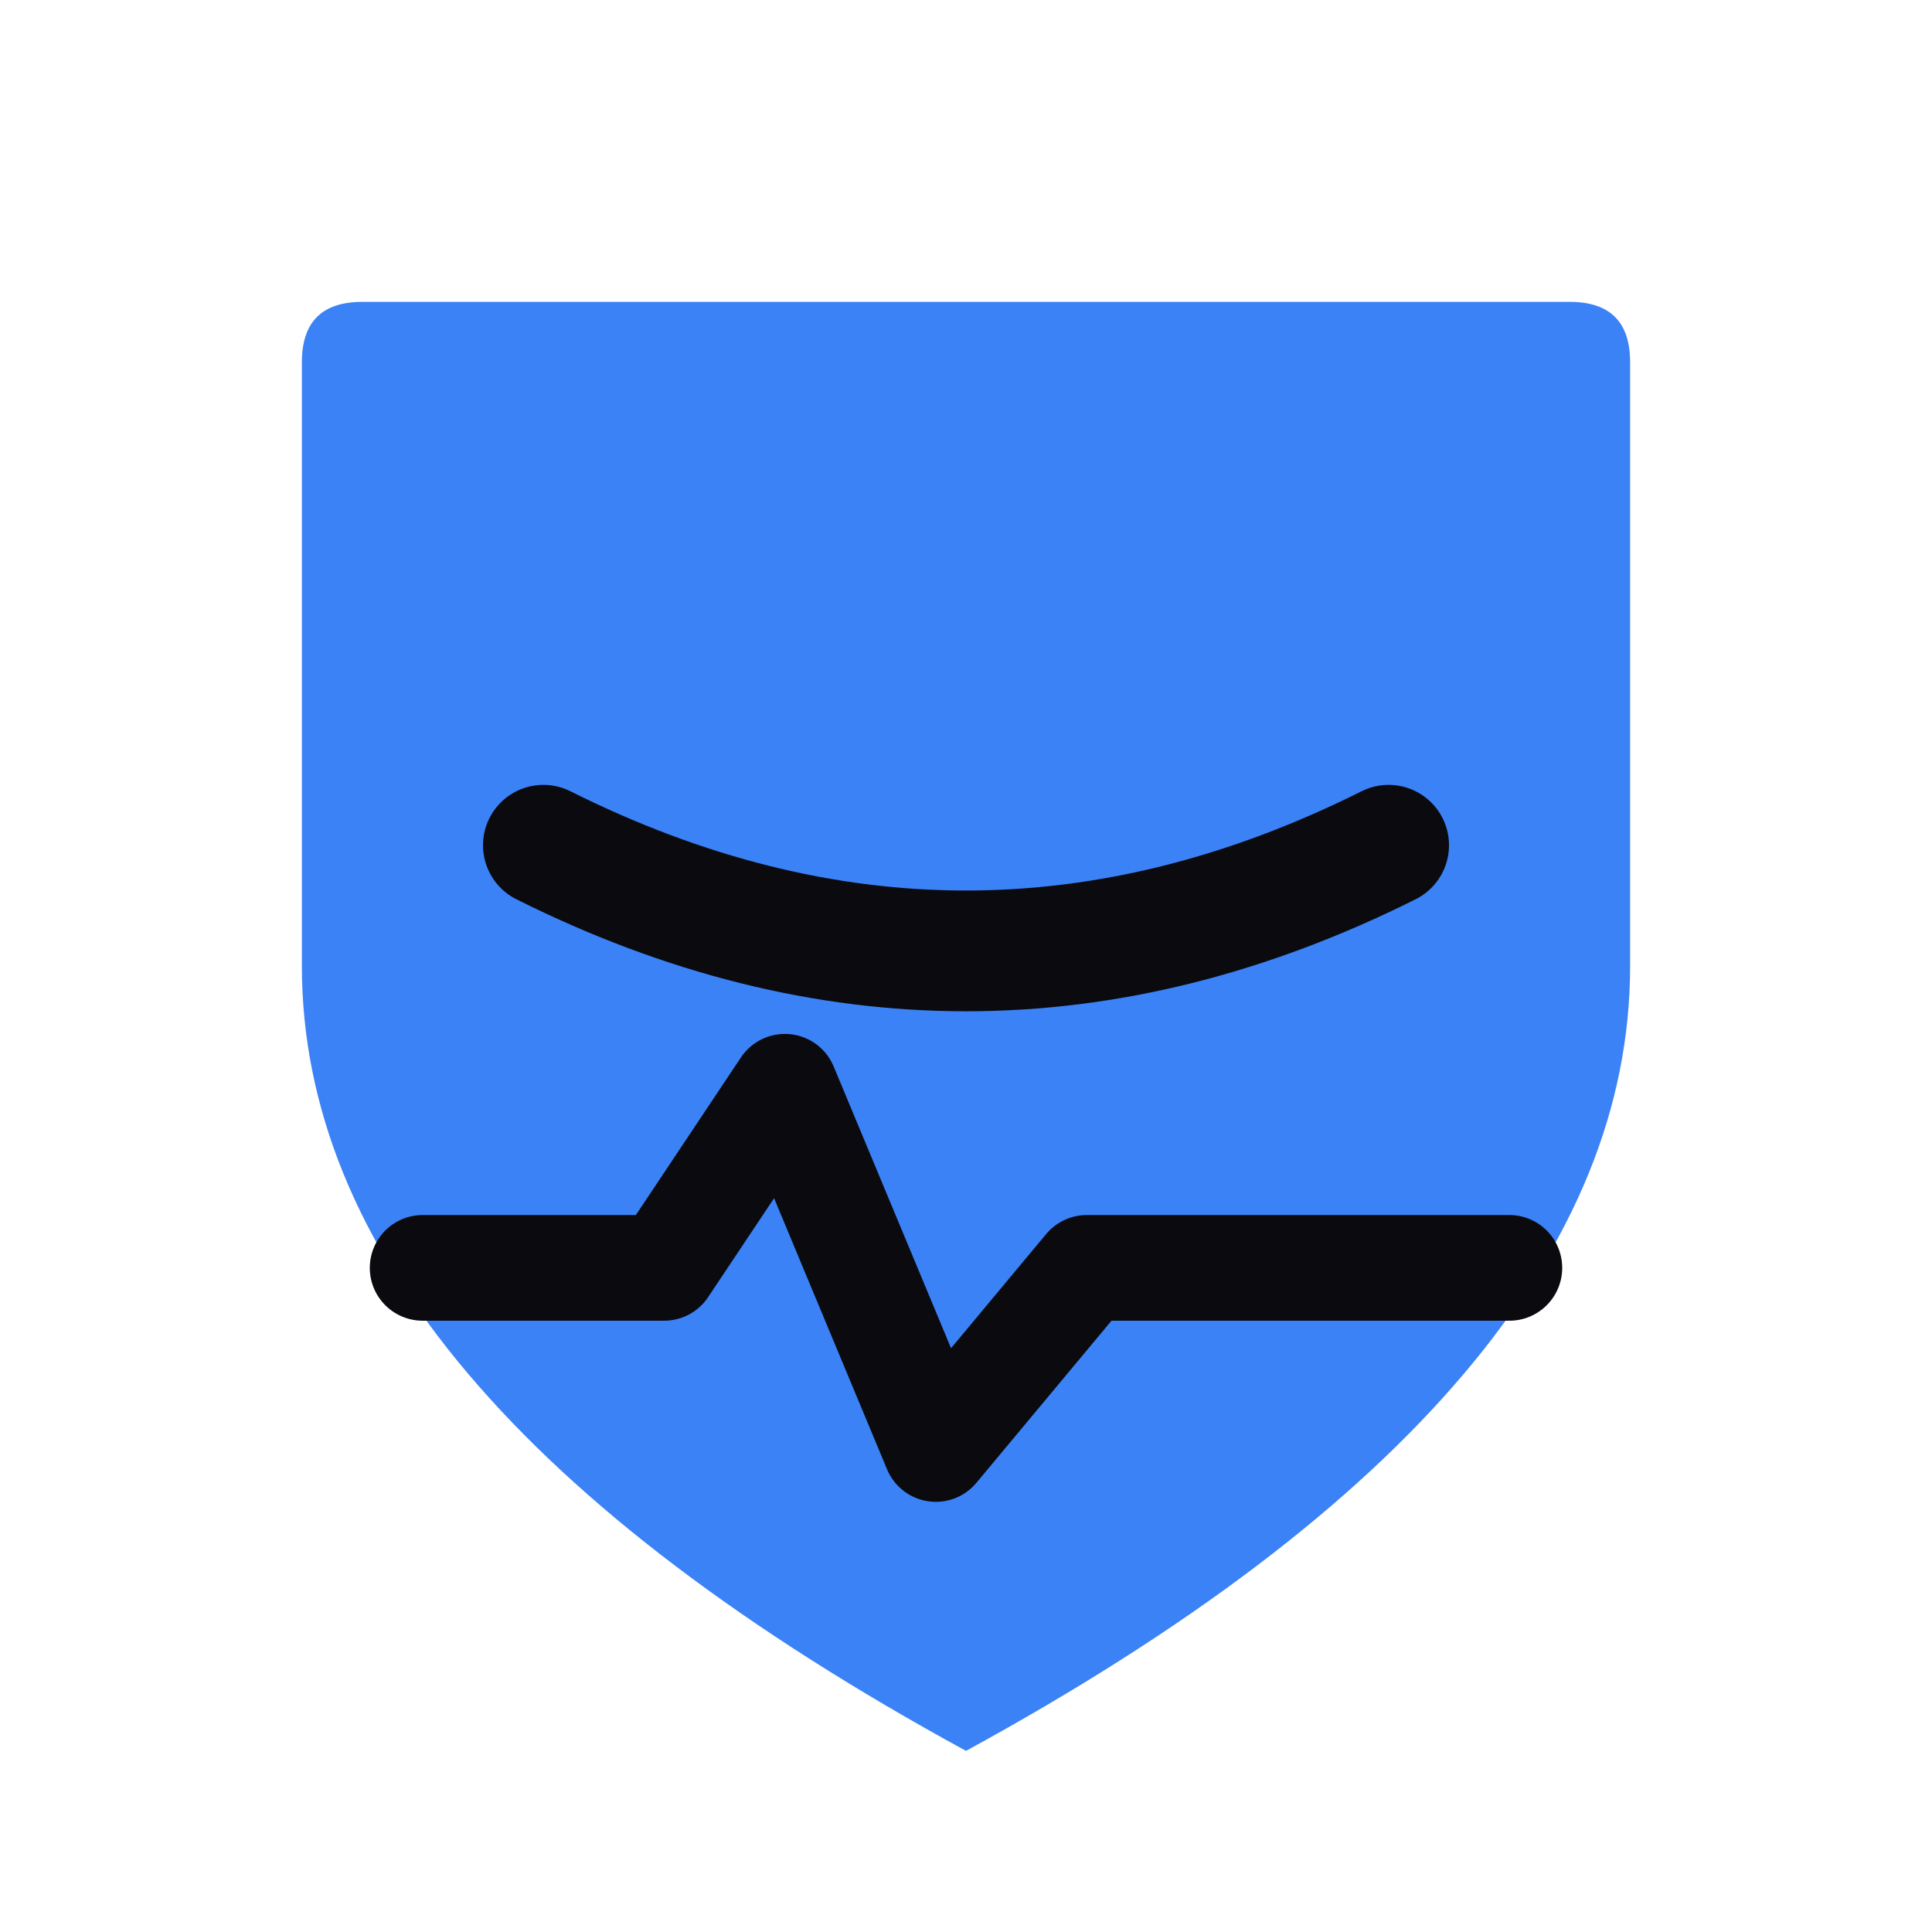
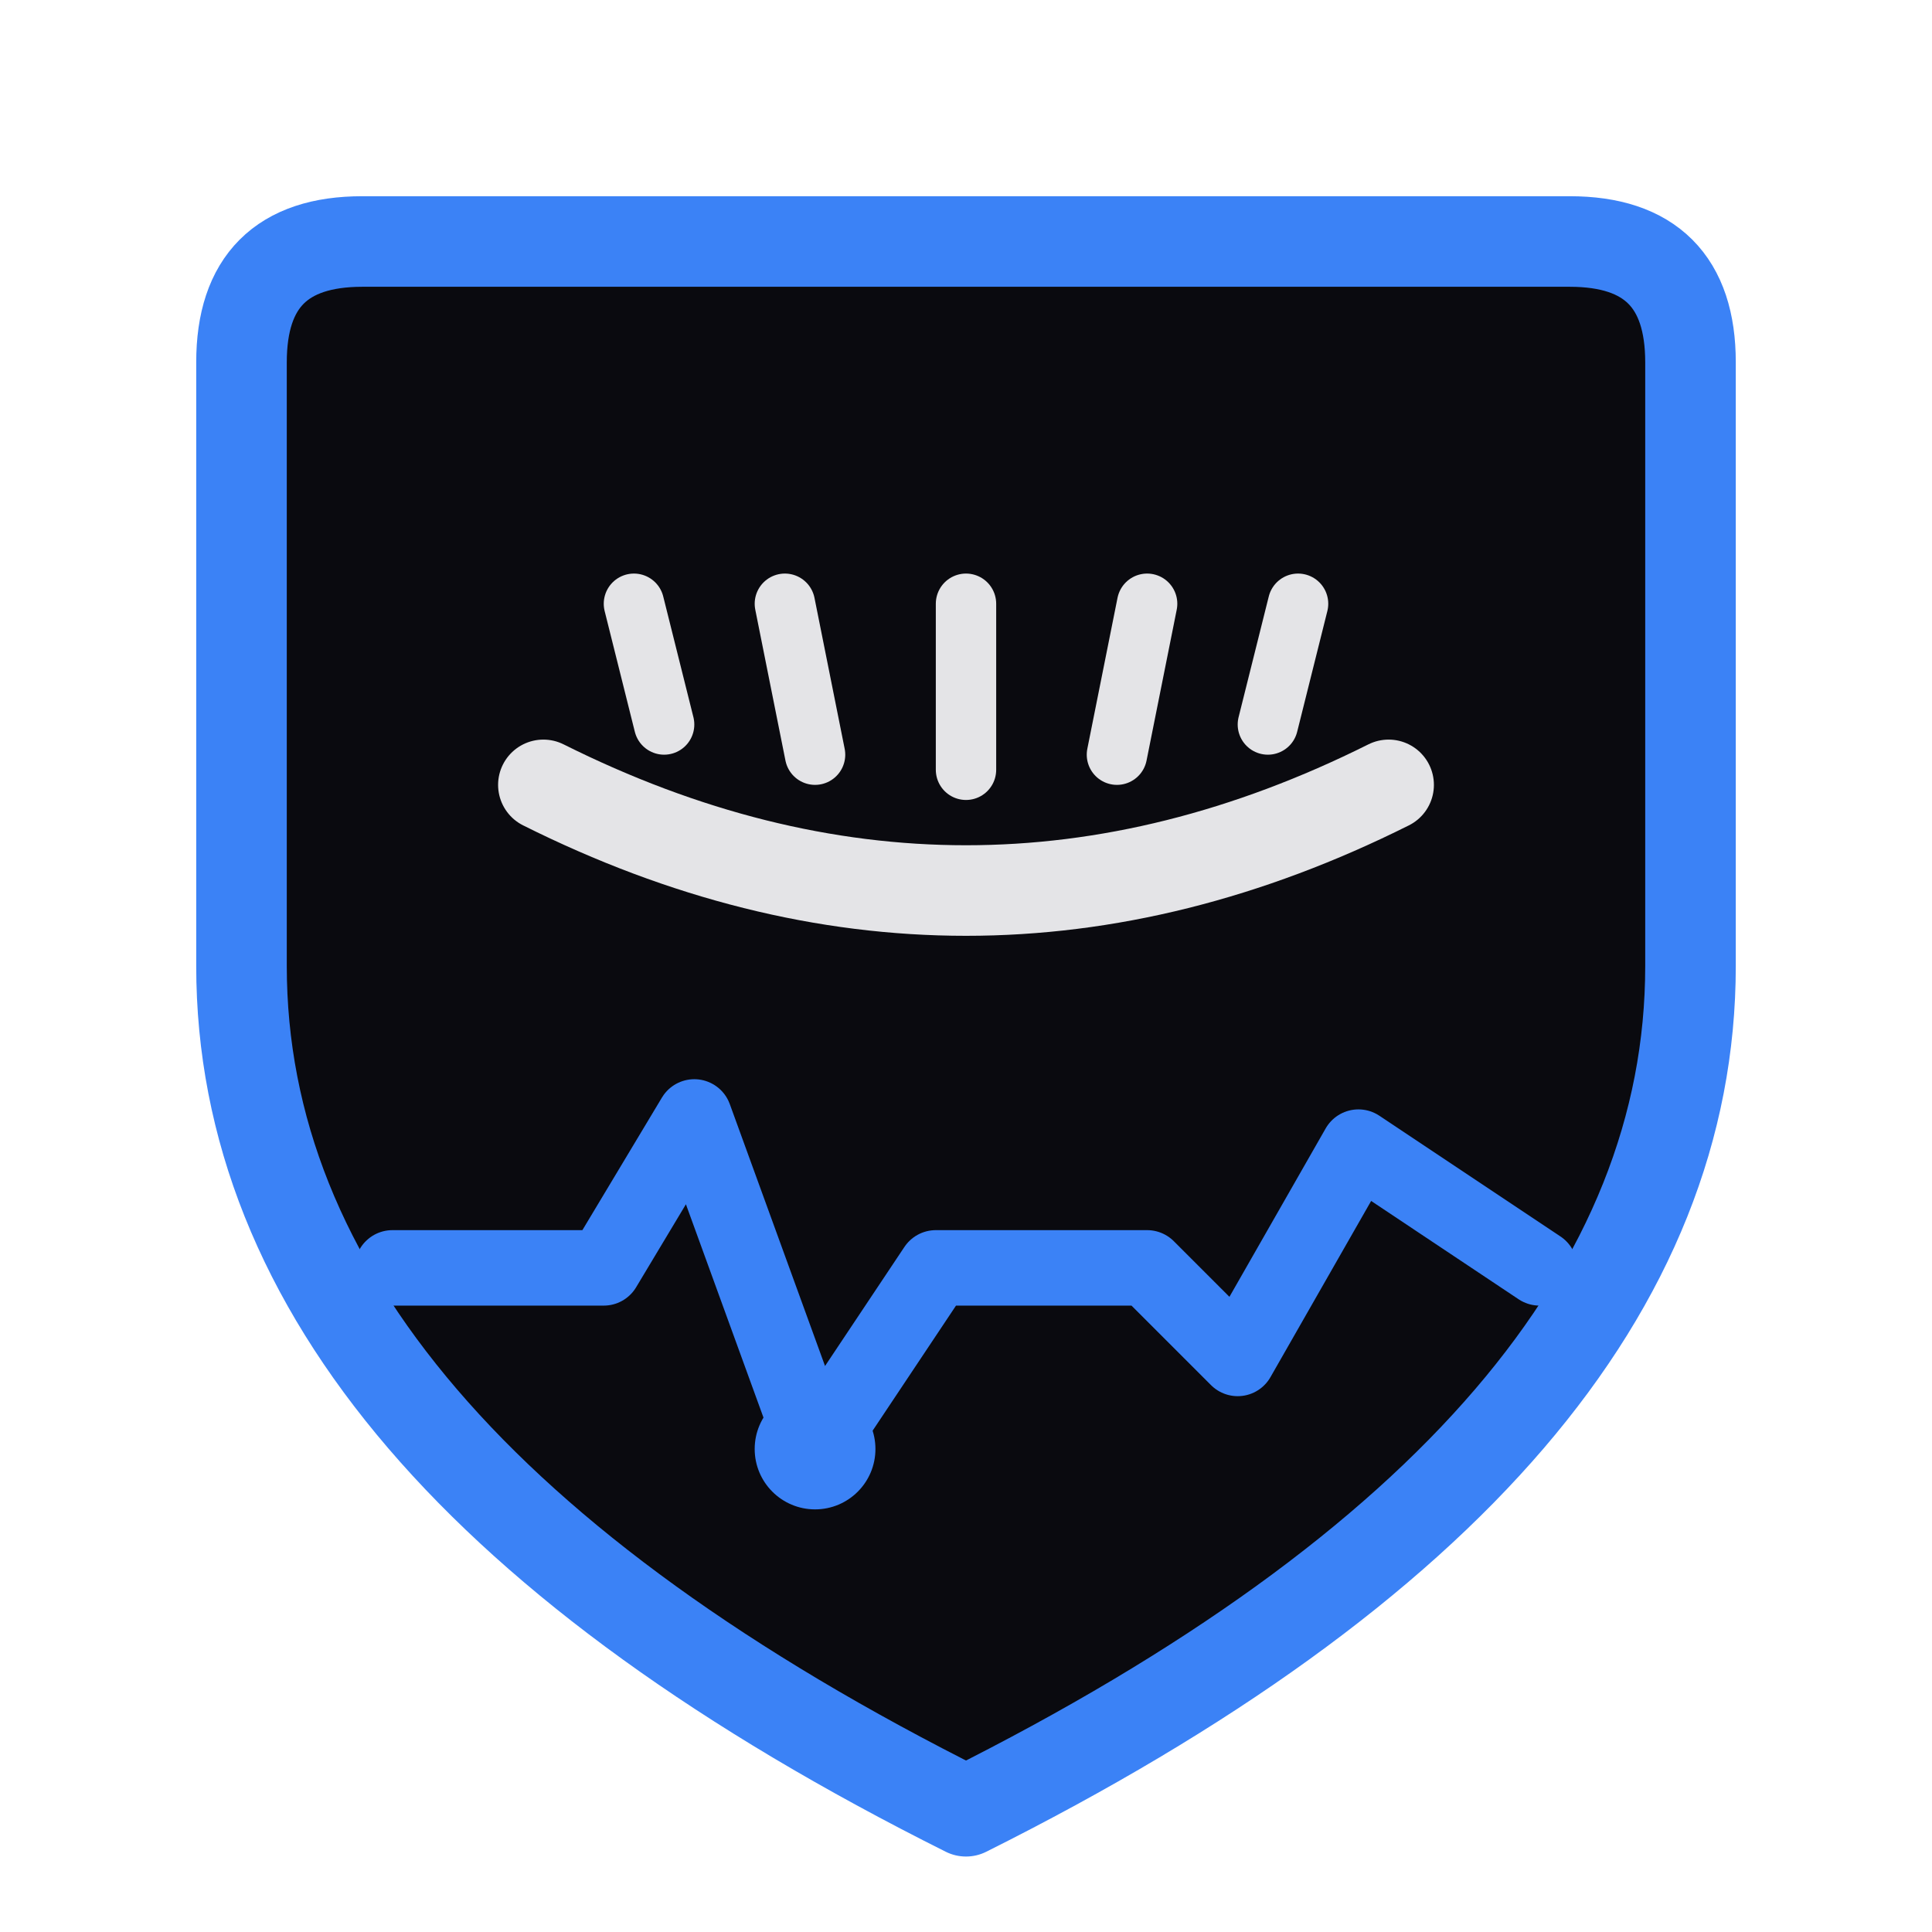
- <svg xmlns="http://www.w3.org/2000/svg" viewBox="0 0 64 64" fill="none">
-   <path d="M 12 10 L 52 10 Q 54 10 54 12 L 54 32 Q 54 46 32 58 Q 10 46 10 32 L 10 12 Q 10 10 12 10 Z" fill="#3b82f6" />
-   <path d="M 18 28 Q 32 35 46 28" stroke="#0a0a0f" stroke-width="4" stroke-linecap="round" fill="none" />
-   <path d="M 14 42 L 22 42 L 26 36 L 31 48 L 36 42 L 50 42" stroke="#0a0a0f" stroke-width="3.5" stroke-linecap="round" stroke-linejoin="round" fill="none" />
+ <svg xmlns="http://www.w3.org/2000/svg" viewBox="0 0 64 64" fill="none" aria-label="NightMend">
+   <path d="M 12 8 L 52 8 Q 56 8 56 12 L 56 32 Q 56 48 32 60 Q 8 48 8 32 L 8 12 Q 8 8 12 8 Z" fill="#0a0a0f" stroke="#3b82f6" stroke-width="3" stroke-linejoin="round" />
+   <path d="M 18 26 Q 32 33 46 26" stroke="#e4e4e7" stroke-width="3" stroke-linecap="round" fill="none" />
+   <line x1="22" y1="24" x2="21" y2="20" stroke="#e4e4e7" stroke-width="2" stroke-linecap="round" />
+   <line x1="27" y1="25" x2="26" y2="20" stroke="#e4e4e7" stroke-width="2" stroke-linecap="round" />
+   <line x1="32" y1="25.5" x2="32" y2="20" stroke="#e4e4e7" stroke-width="2" stroke-linecap="round" />
+   <line x1="37" y1="25" x2="38" y2="20" stroke="#e4e4e7" stroke-width="2" stroke-linecap="round" />
+   <line x1="42" y1="24" x2="43" y2="20" stroke="#e4e4e7" stroke-width="2" stroke-linecap="round" />
+   <path d="M 13 42 L 20 42 L 23 37 L 27 48 L 31 42 L 38 42 L 41 45 L 45 38 L 51 42" stroke="#3b82f6" stroke-width="2.5" stroke-linecap="round" stroke-linejoin="round" fill="none" />
+   <circle cx="27" cy="48" r="2" fill="#3b82f6" />
</svg>
